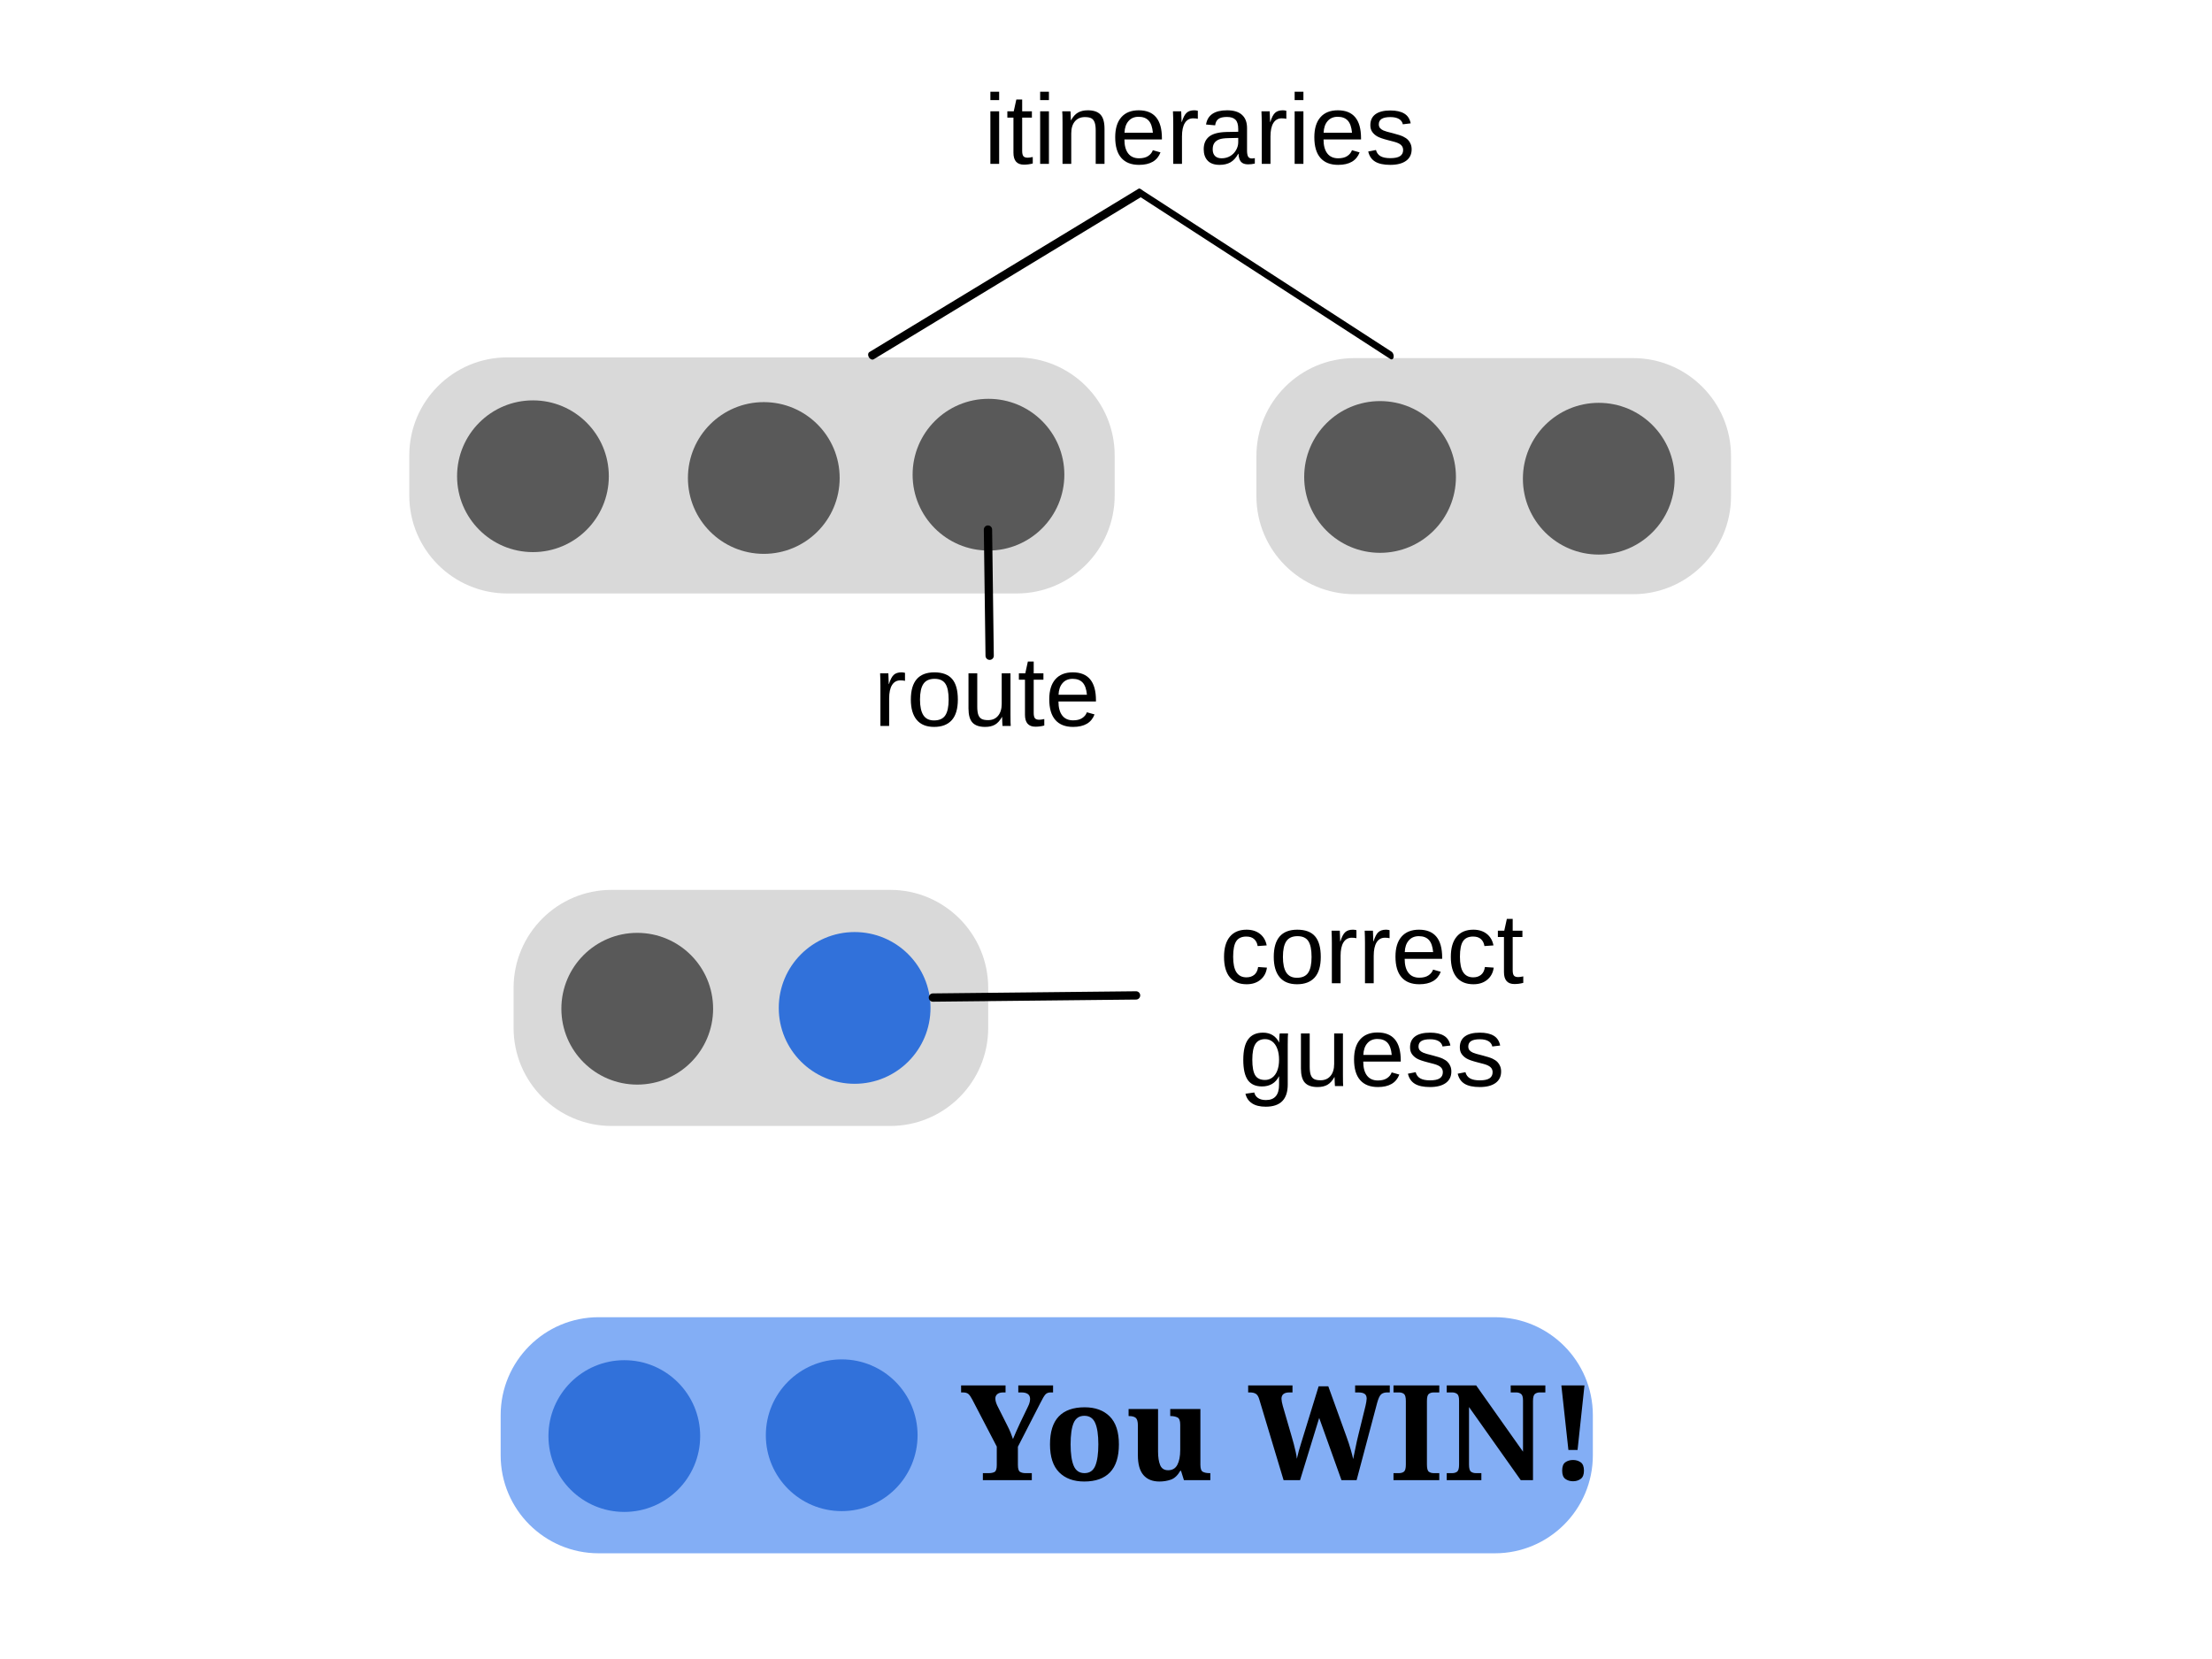
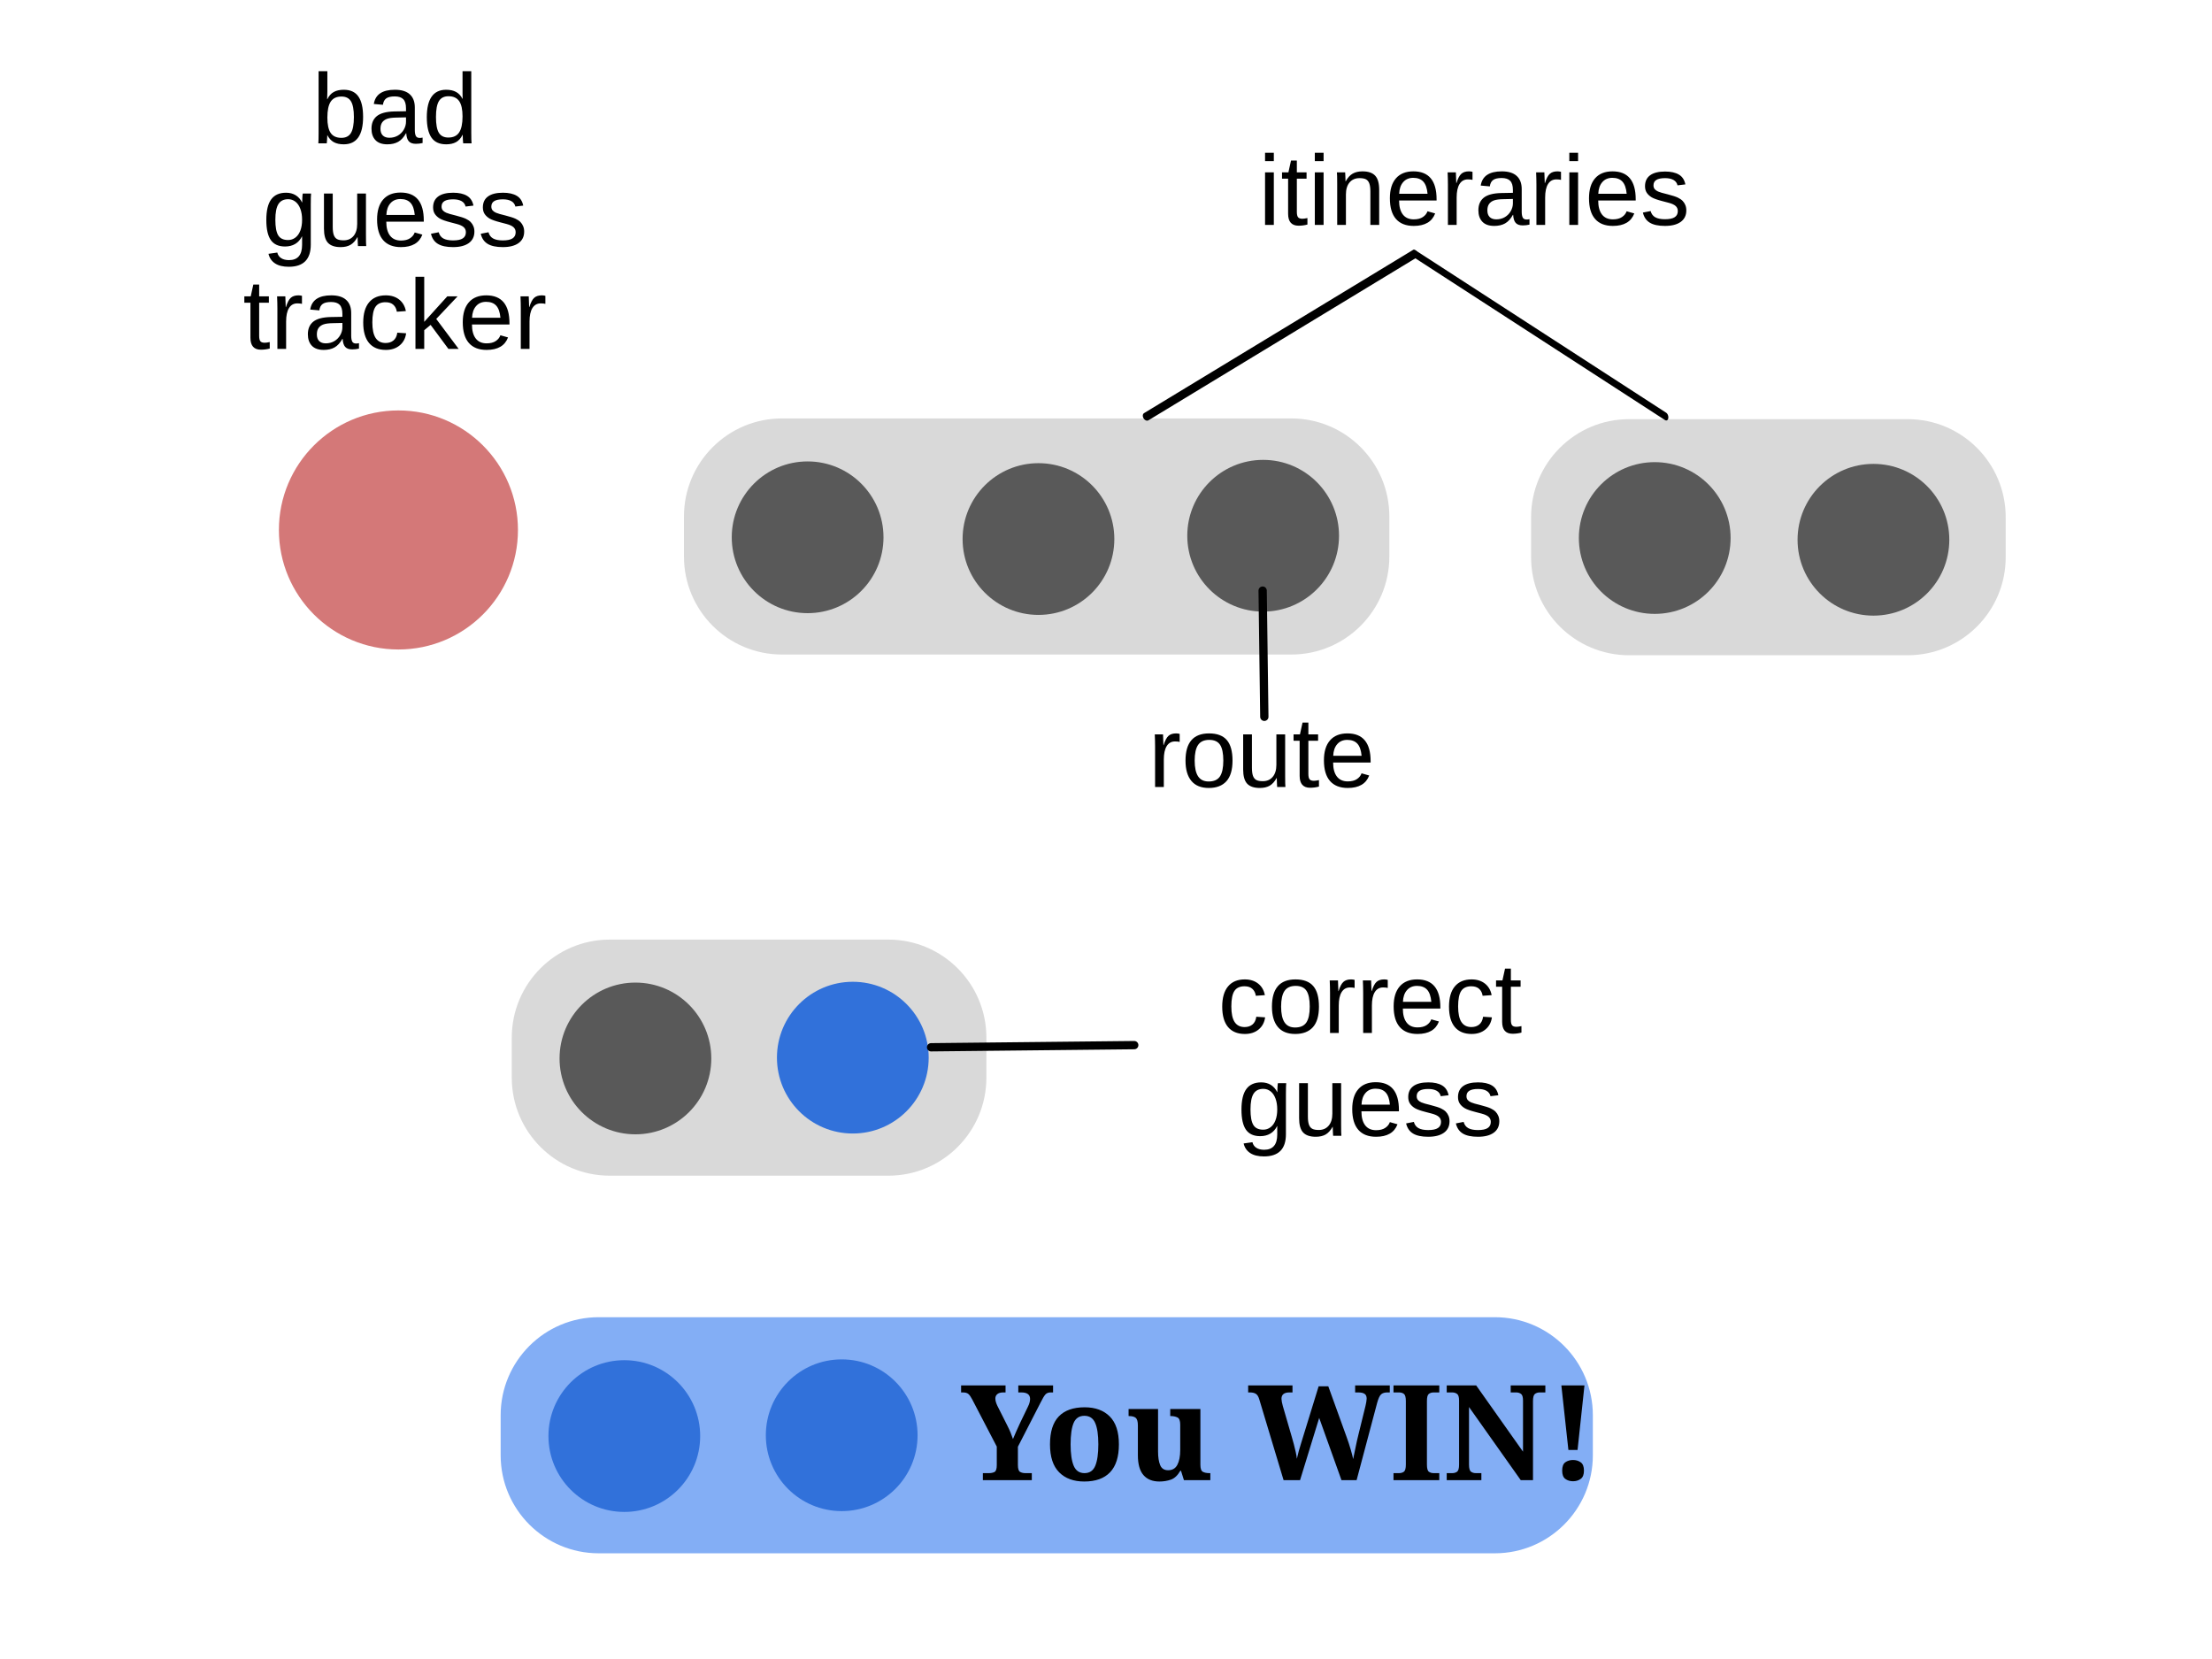
<svg xmlns="http://www.w3.org/2000/svg" width="100%" height="100%" viewBox="0 0 800 600" version="1.1" xml:space="preserve" style="fill-rule:evenodd;clip-rule:evenodd;stroke-linecap:round;stroke-linejoin:round;stroke-miterlimit:1.5;">
  <g id="Layer1">
    </g>
-   <g transform="matrix(1.08962,0,0,1.20131,-166.527,-137.708)">
+   <g transform="matrix(1.08962,0,0,1.20131,-167.184,-119.726)">
    <path d="M480.831,412.037C480.831,395.755 466.258,382.536 448.307,382.536L355.825,382.536C337.874,382.536 323.3,395.755 323.3,412.037L323.3,424.111C323.3,440.393 337.874,453.612 355.825,453.612L448.307,453.612C466.258,453.612 480.831,440.393 480.831,424.111L480.831,412.037Z" style="fill:rgb(217,217,217);" />
  </g>
-   <g transform="matrix(1.35888,0,0,1.35888,-115.923,-209.765)">
+   <g transform="matrix(1.35888,0,0,1.35888,-116.581,-191.783)">
    <circle cx="254.909" cy="422.838" r="20.193" style="fill:rgb(89,89,89);" />
  </g>
-   <g transform="matrix(1.35888,0,0,1.35888,-37.3007,-210.057)">
+   <g transform="matrix(1.35888,0,0,1.35888,-37.958,-192.075)">
    <circle cx="254.909" cy="422.838" r="20.193" style="fill:rgb(49,113,218);" />
  </g>
  <g transform="matrix(2.50748,0,0,1.20131,-629.599,16.8405)">
    <path d="M480.831,412.037C480.831,395.755 474.498,382.536 466.698,382.536L337.434,382.536C329.633,382.536 323.3,395.755 323.3,412.037L323.3,424.111C323.3,440.393 329.633,453.612 337.434,453.612L466.698,453.612C474.498,453.612 480.831,440.393 480.831,424.111L480.831,412.037Z" style="fill:rgb(131,174,245);" />
  </g>
  <g transform="matrix(1.35888,0,0,1.35888,-120.6,-55.2167)">
    <circle cx="254.909" cy="422.838" r="20.193" style="fill:rgb(49,113,218);" />
  </g>
  <g transform="matrix(1.35888,0,0,1.35888,-41.9776,-55.5092)">
    <circle cx="254.909" cy="422.838" r="20.193" style="fill:rgb(49,113,218);" />
  </g>
-   <g transform="matrix(1.08962,0,0,1.20131,102.125,-330.032)">
+   <g transform="matrix(1.08962,0,0,1.20131,201.463,-307.95)">
    <path d="M480.831,412.037C480.831,395.755 466.258,382.536 448.307,382.536L355.825,382.536C337.874,382.536 323.3,395.755 323.3,412.037L323.3,424.111C323.3,440.393 337.874,453.612 355.825,453.612L448.307,453.612C466.258,453.612 480.831,440.393 480.831,424.111L480.831,412.037Z" style="fill:rgb(217,217,217);" />
  </g>
-   <g transform="matrix(1.35888,0,0,1.35888,152.728,-402.089)">
+   <g transform="matrix(1.35888,0,0,1.35888,252.067,-380.007)">
    <circle cx="254.909" cy="422.838" r="20.193" style="fill:rgb(89,89,89);" />
  </g>
-   <g transform="matrix(1.35888,0,0,1.35888,231.825,-401.456)">
+   <g transform="matrix(1.35888,0,0,1.35888,331.163,-379.374)">
    <circle cx="254.909" cy="422.838" r="20.193" style="fill:rgb(89,89,89);" />
  </g>
-   <g transform="matrix(1.61944,0,0,1.20131,-375.539,-330.292)">
+   <g transform="matrix(1.61944,0,0,1.20131,-276.201,-308.21)">
    <path d="M480.831,412.037C480.831,395.755 471.026,382.536 458.948,382.536L345.184,382.536C333.106,382.536 323.3,395.755 323.3,412.037L323.3,424.111C323.3,440.393 333.106,453.612 345.184,453.612L458.948,453.612C471.026,453.612 480.831,440.393 480.831,424.111L480.831,412.037Z" style="fill:rgb(217,217,217);" />
  </g>
-   <g transform="matrix(1.35888,0,0,1.35888,-153.643,-402.349)">
+   <g transform="matrix(1.35888,0,0,1.35888,-54.3042,-380.267)">
    <circle cx="254.909" cy="422.838" r="20.193" style="fill:rgb(89,89,89);" />
  </g>
-   <g transform="matrix(1.35888,0,0,1.35888,-70.1549,-401.716)">
+   <g transform="matrix(1.35888,0,0,1.35888,29.1837,-379.635)">
    <circle cx="254.909" cy="422.838" r="20.193" style="fill:rgb(89,89,89);" />
  </g>
-   <g transform="matrix(1.35888,0,0,1.35888,11.1062,-402.909)">
+   <g transform="matrix(1.35888,0,0,1.35888,110.445,-380.827)">
    <circle cx="254.909" cy="422.838" r="20.193" style="fill:rgb(89,89,89);" />
  </g>
-   <g transform="matrix(0.810376,0.115058,0.115058,0.930187,70.1607,-42.5713)">
+   <g transform="matrix(0.810376,0.115058,0.115058,0.930187,169.499,-20.4897)">
    <path d="M281.202,149.266L412.303,69.718" style="fill:none;stroke:black;stroke-width:3.04px;" />
  </g>
-   <g transform="matrix(1,0,0,1,5.90299,-28.6917)">
+   <g transform="matrix(1,0,0,1,105.242,-6.61009)">
    <path d="M352.019,265.851L351.409,220.215" style="fill:none;stroke:black;stroke-width:3px;" />
  </g>
-   <g transform="matrix(1,0,0,1,32.6354,-25.9318)">
+   <g transform="matrix(1,0,0,1,31.9781,-7.94986)">
    <path d="M378.235,385.934L304.761,386.711" style="fill:none;stroke:black;stroke-width:3px;" />
  </g>
-   <g transform="matrix(-0.196112,0.656384,0.500267,0.455625,458.282,-232.676)">
+   <g transform="matrix(-0.196112,0.656384,0.500267,0.455625,557.621,-210.594)">
    <path d="M383.735,239.923L412.303,69.718" style="fill:none;stroke:black;stroke-width:3.68px;" />
  </g>
-   <g transform="matrix(1,0,0,1,-86.1226,0)">
+   <g transform="matrix(1,0,0,1,13.216,22.0816)">
    <text x="441.902px" y="59.265px" style="font-family:'ArialMT', 'Arial', sans-serif;font-size:36px;">itineraries</text>
  </g>
-   <g transform="matrix(1,0,0,1,-132.757,203.273)">
+   <g transform="matrix(1,0,0,1,-33.4186,225.354)">
    <text x="448.673px" y="59.265px" style="font-family:'ArialMT', 'Arial', sans-serif;font-size:36px;">route</text>
  </g>
-   <g transform="matrix(1,0,0,1,-17.0132,296.343)">
+   <g transform="matrix(1,0,0,1,-360.381,-7.42935)">
+     <text x="473.182px" y="59.265px" style="font-family:'ArialMT', 'Arial', sans-serif;font-size:36px;">bad</text>
+     <text x="455.182px" y="96.442px" style="font-family:'ArialMT', 'Arial', sans-serif;font-size:36px;">guess</text>
+     <text x="448.203px" y="133.62px" style="font-family:'ArialMT', 'Arial', sans-serif;font-size:36px;">tracker</text>
+   </g>
+   <g transform="matrix(1,0,0,1,-17.6705,314.325)">
    <text x="458.171px" y="59.265px" style="font-family:'ArialMT', 'Arial', sans-serif;font-size:36px;">correct</text>
    <text x="465.15px" y="96.442px" style="font-family:'ArialMT', 'Arial', sans-serif;font-size:36px;">guess</text>
  </g>
  <g transform="matrix(1,0,0,1,-84.65,469.504)">
    <text x="432.242px" y="65.821px" style="font-family:'Baskerville-SemiBold', 'Baskerville', serif;font-weight:600;font-size:48px;">You WIN!</text>
  </g>
+   <g transform="matrix(2.14078,0,0,2.14078,-401.608,-713.536)">
+     <circle cx="254.909" cy="422.838" r="20.193" style="fill:rgb(212,120,120);" />
+   </g>
</svg>
